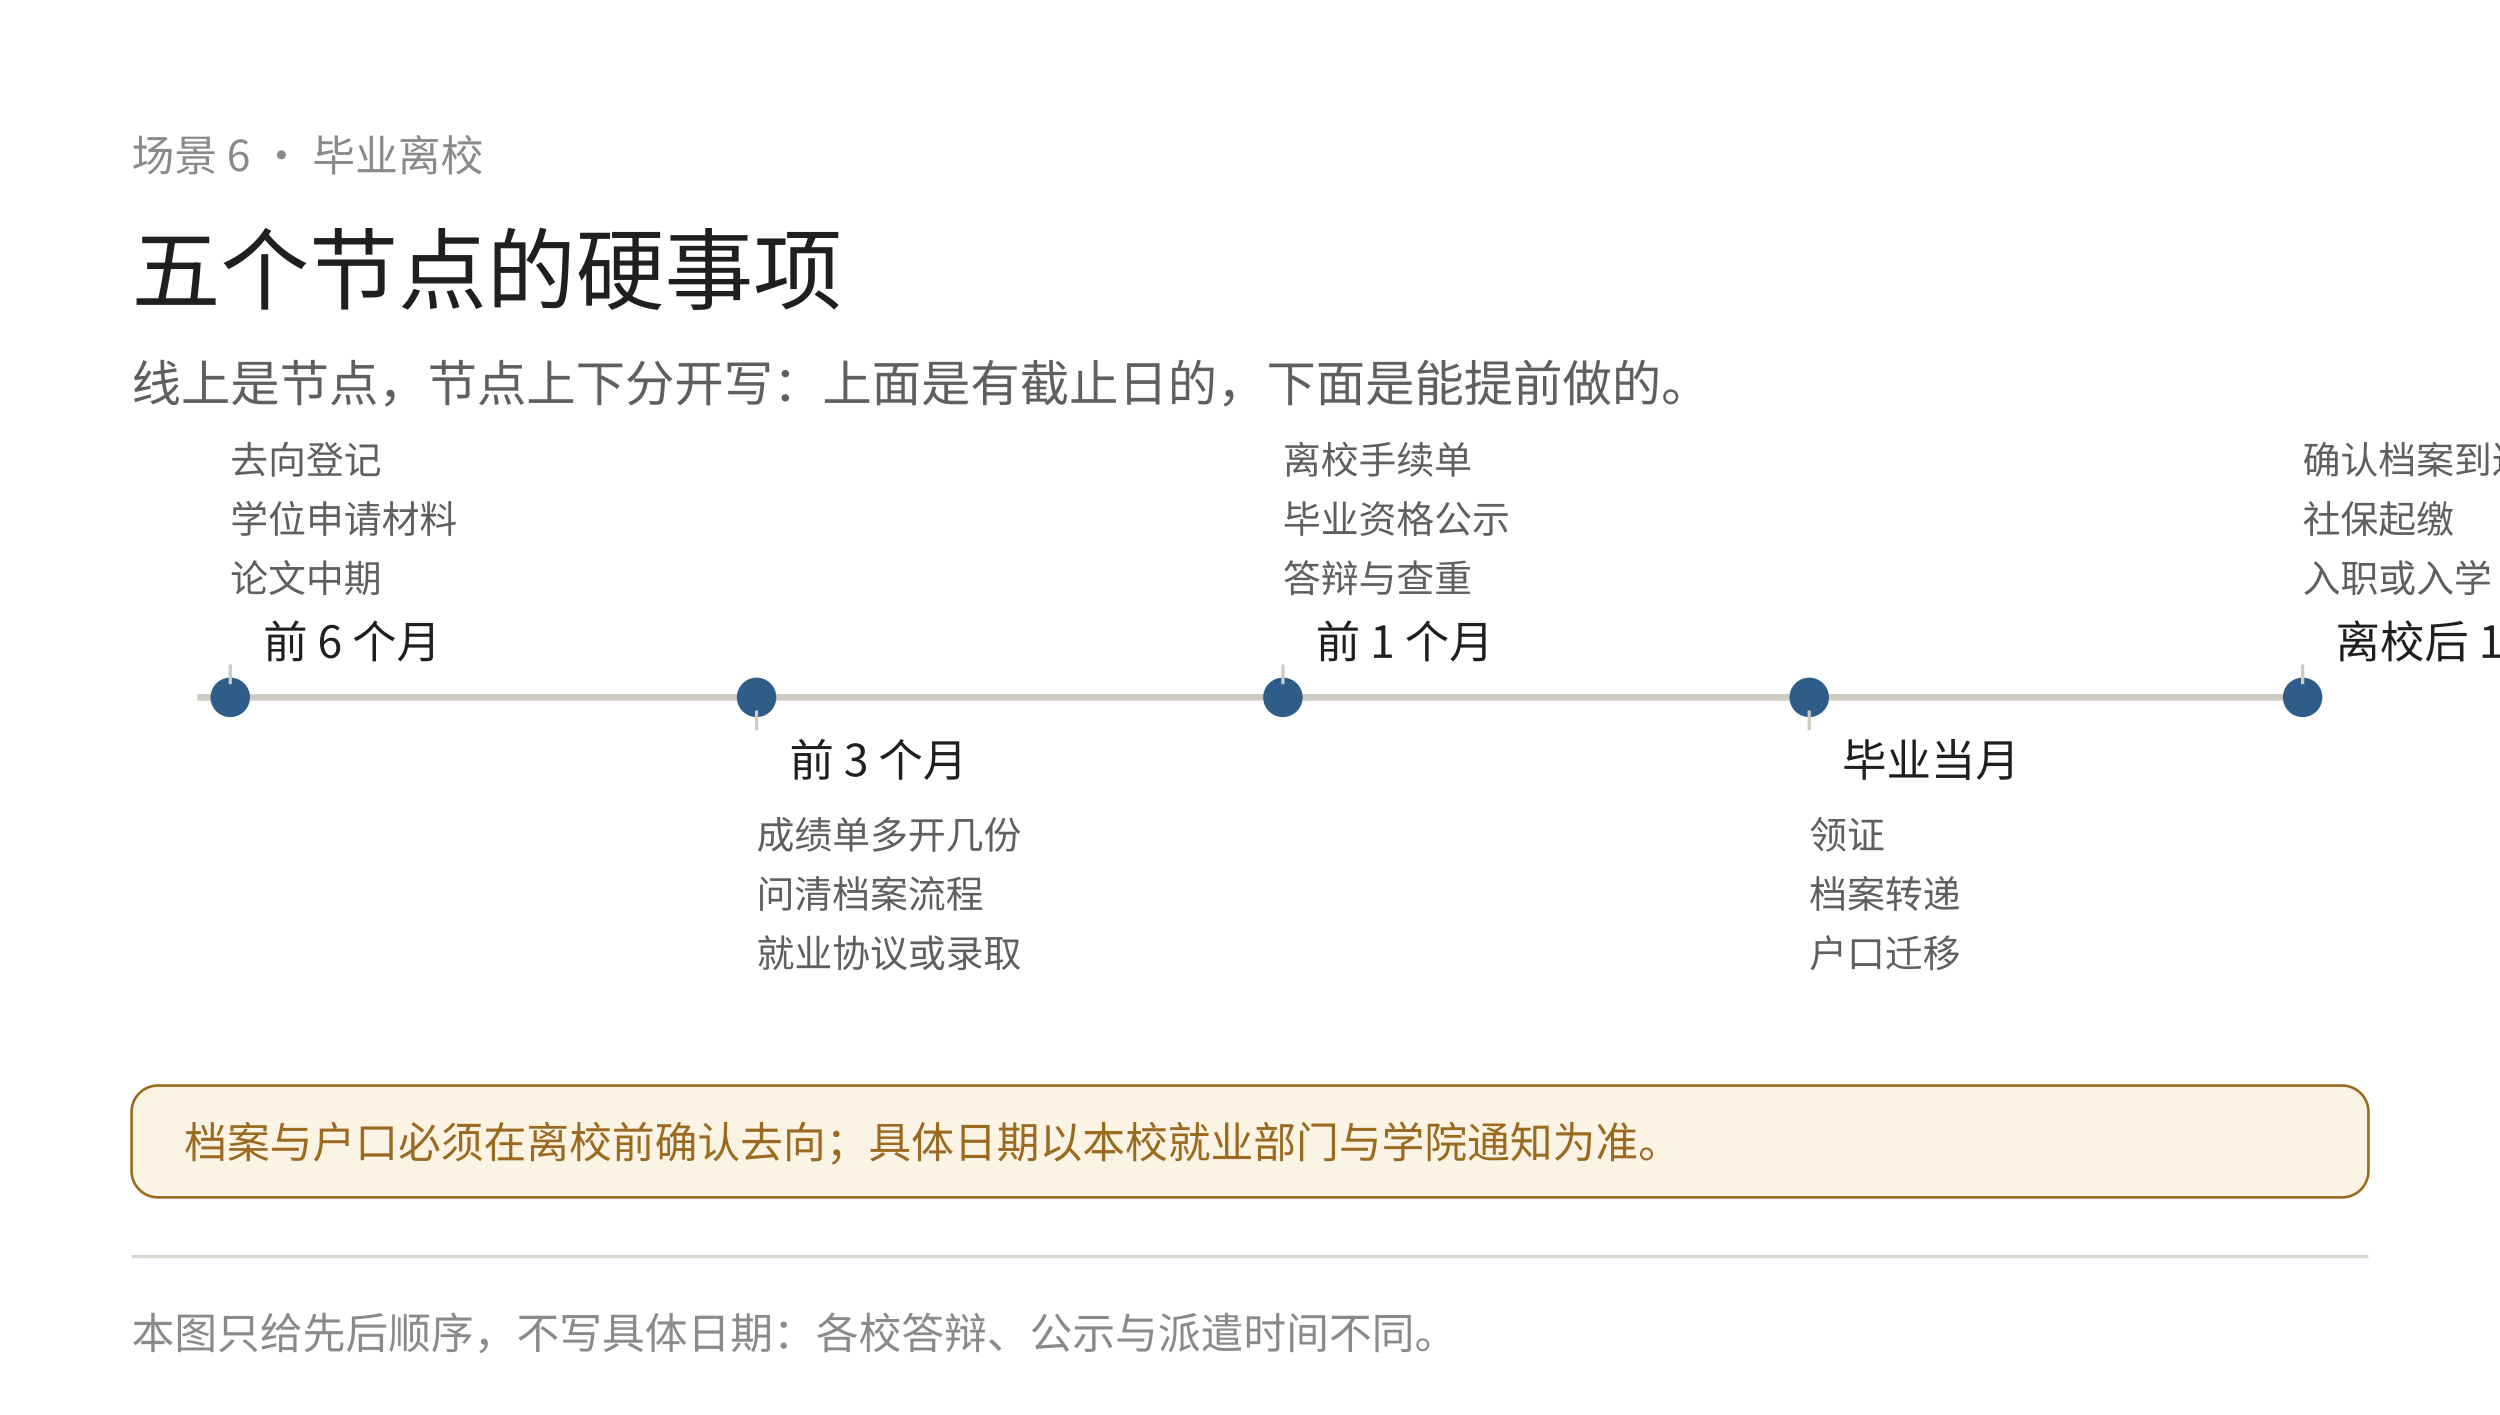
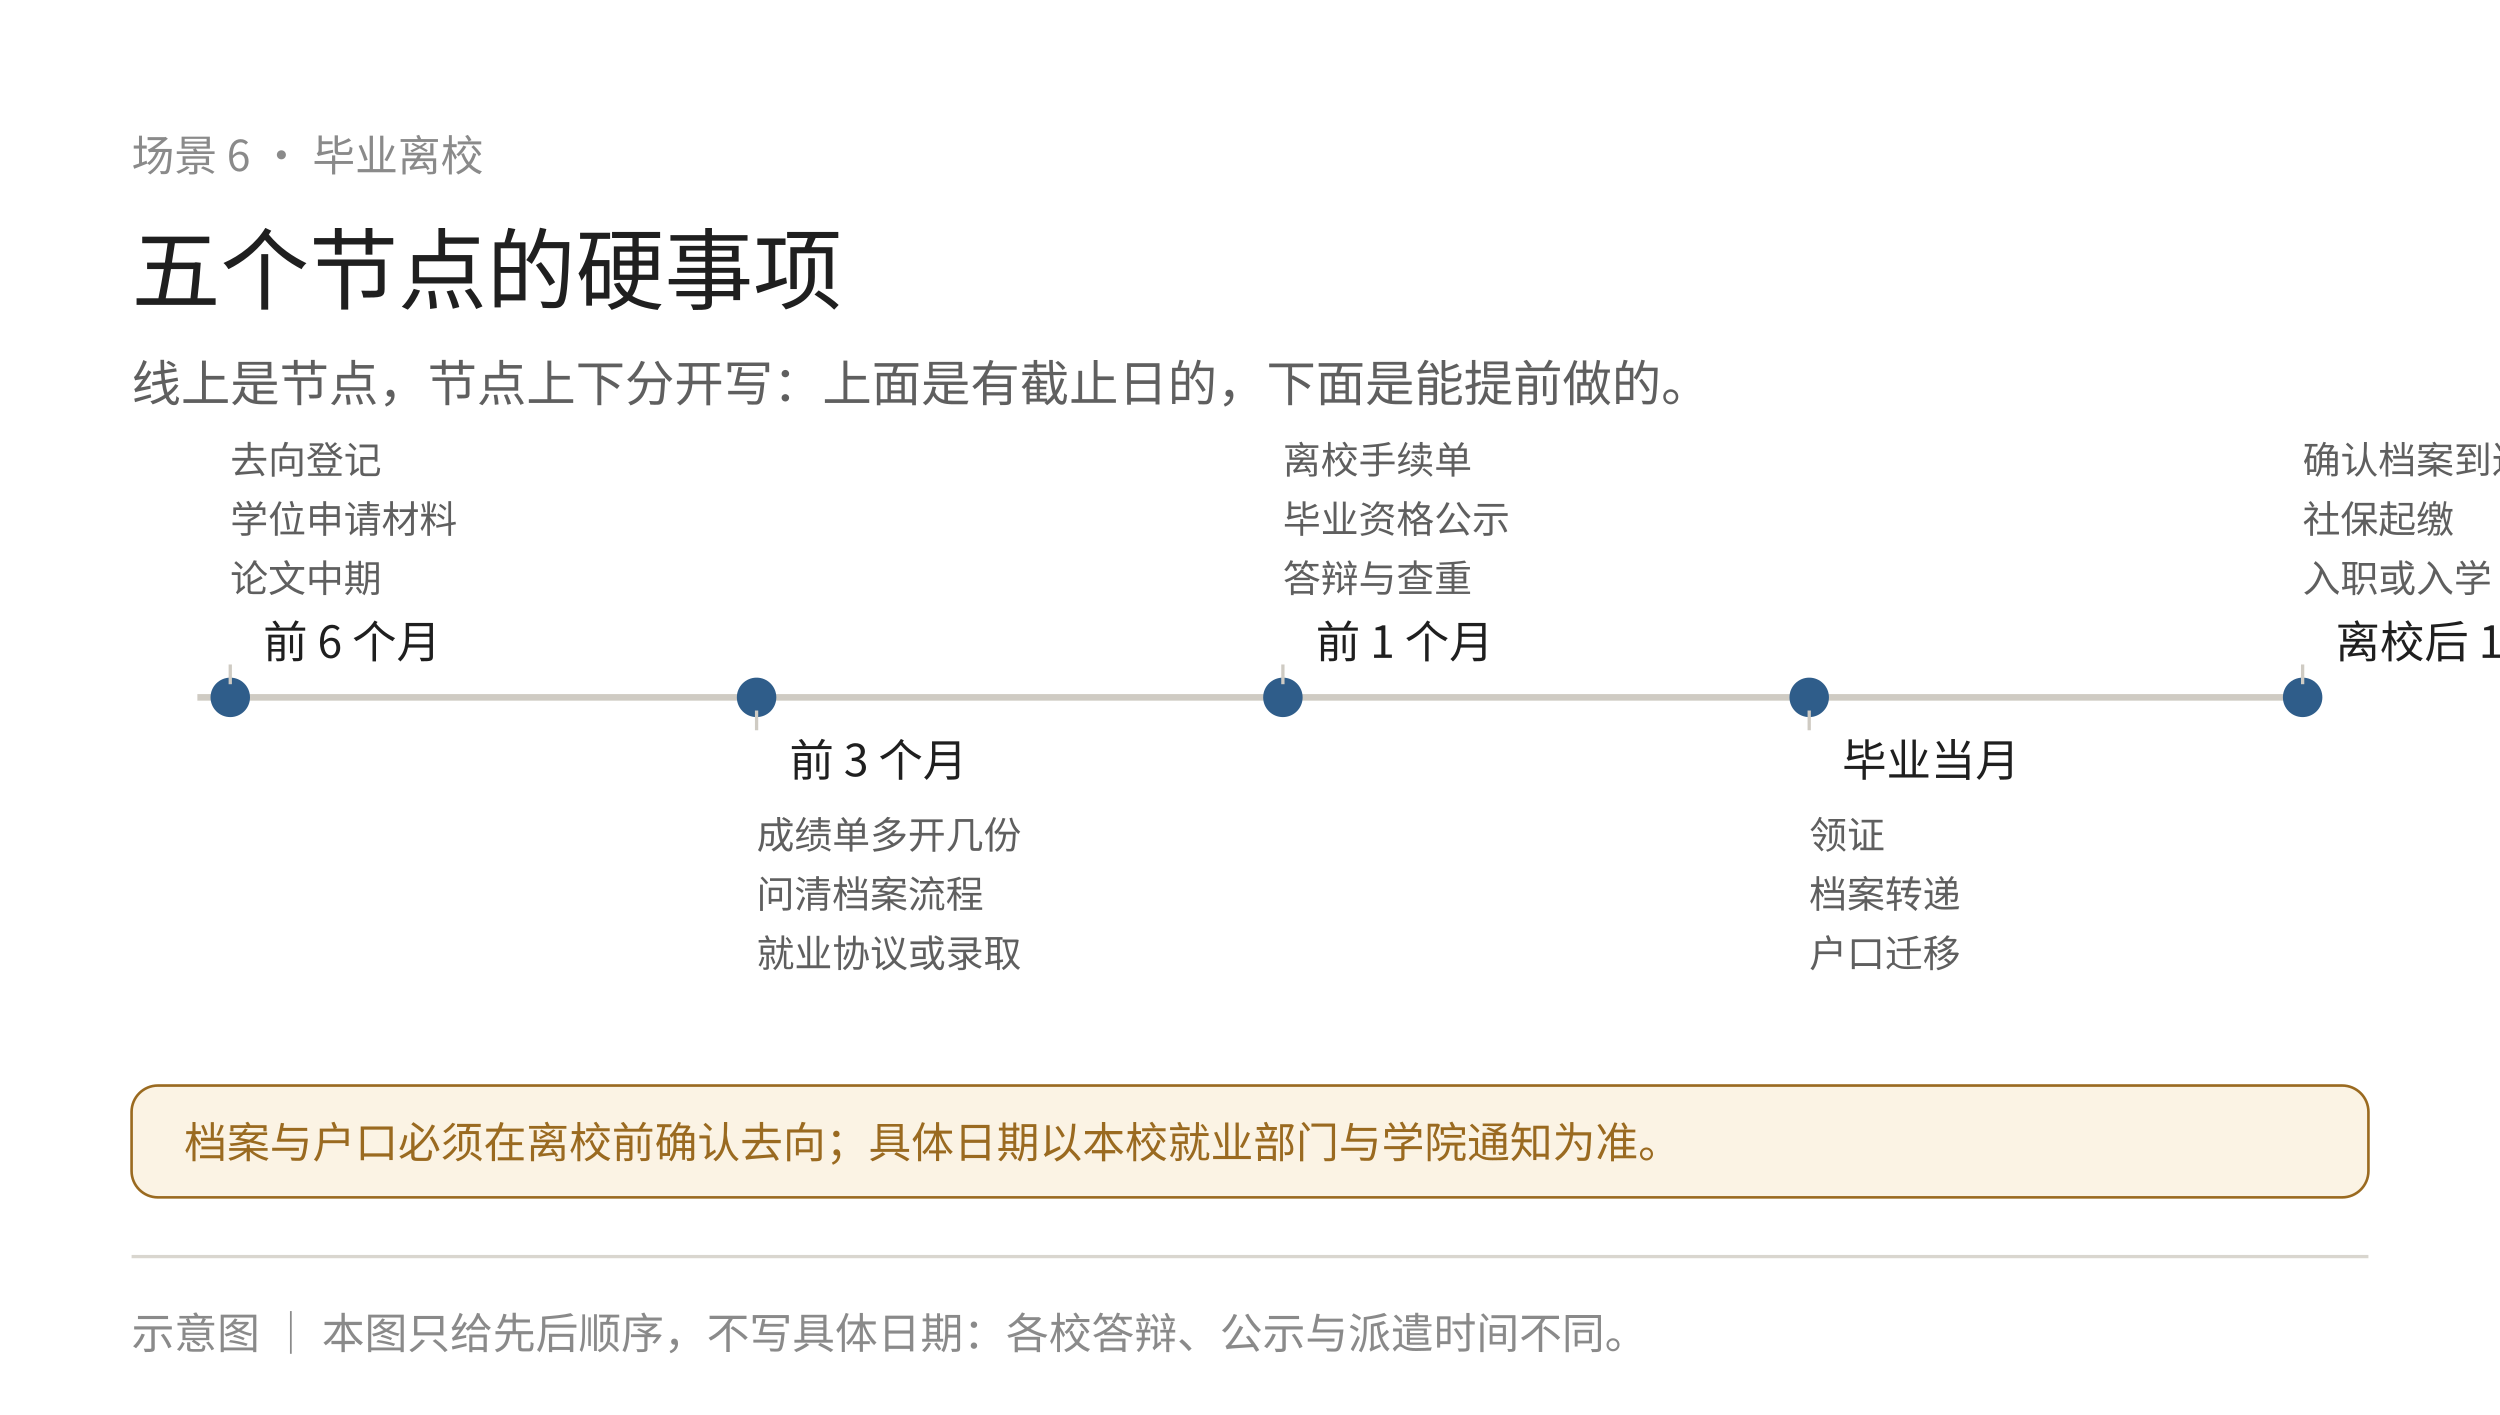
<svg xmlns="http://www.w3.org/2000/svg" viewBox="0 0 760 430" width="760" height="430" font-family="PingFang SC, Noto Sans CJK SC, Source Han Sans SC, Microsoft YaHei, sans-serif">
  <defs>
    <marker id="a" viewBox="0 0 10 10" refX="8" refY="5" markerWidth="6" markerHeight="6" orient="auto-start-reverse">
      <path d="M2 1L8 5L2 9" fill="none" stroke="#9c9c9c" stroke-width="1.4" stroke-linecap="round" stroke-linejoin="round" />
    </marker>
  </defs>
  <text x="40" y="52" font-size="13" fill="#8a8a8a" font-weight="400" text-anchor="start">场景 6 · 毕业离校</text>
  <text x="40" y="92" font-size="27" fill="#1f1f1f" font-weight="500" text-anchor="start">五个节点的硬事项</text>
  <text x="40" y="122" font-size="15" fill="#5f5f5f" font-weight="400" text-anchor="start">线上是节点，节点上下分开写：上面是有截止日的，下面是能提前做的。</text>
  <line x1="60" y1="212" x2="700" y2="212" stroke="#cfcbc3" stroke-width="2" />
  <circle cx="70" cy="212" r="6" fill="#2f5d8a" />
  <text x="80" y="200" font-size="13.5" fill="#1f1f1f" font-weight="500" text-anchor="start">前 6 个月</text>
  <text x="70" y="180" font-size="11.5" fill="#5f5f5f" font-weight="400" text-anchor="start">论文中期</text>
  <text x="70" y="162" font-size="11.5" fill="#5f5f5f" font-weight="400" text-anchor="start">学位申请材料</text>
  <text x="70" y="144" font-size="11.5" fill="#5f5f5f" font-weight="400" text-anchor="start">去向登记</text>
  <line x1="70" y1="202" x2="70" y2="208" stroke="#cfcbc3" stroke-width="1" />
  <circle cx="230" cy="212" r="6" fill="#2f5d8a" />
  <text x="240" y="236" font-size="13.5" fill="#1f1f1f" font-weight="500" text-anchor="start">前 3 个月</text>
  <text x="230" y="258" font-size="11.5" fill="#5f5f5f" font-weight="400" text-anchor="start">成绩单多开几份</text>
  <text x="230" y="276" font-size="11.5" fill="#5f5f5f" font-weight="400" text-anchor="start">问清档案流程</text>
  <text x="230" y="294" font-size="11.5" fill="#5f5f5f" font-weight="400" text-anchor="start">就业协议或录取</text>
  <line x1="230" y1="216" x2="230" y2="222" stroke="#cfcbc3" stroke-width="1" />
  <circle cx="390" cy="212" r="6" fill="#2f5d8a" />
  <text x="400" y="200" font-size="13.5" fill="#1f1f1f" font-weight="500" text-anchor="start">前 1 个月</text>
  <text x="390" y="180" font-size="11.5" fill="#5f5f5f" font-weight="400" text-anchor="start">答辩与查重</text>
  <text x="390" y="162" font-size="11.5" fill="#5f5f5f" font-weight="400" text-anchor="start">毕业资格公示</text>
  <text x="390" y="144" font-size="11.5" fill="#5f5f5f" font-weight="400" text-anchor="start">离校手续单</text>
  <line x1="390" y1="202" x2="390" y2="208" stroke="#cfcbc3" stroke-width="1" />
  <circle cx="550" cy="212" r="6" fill="#2f5d8a" />
  <text x="560" y="236" font-size="13.5" fill="#1f1f1f" font-weight="500" text-anchor="start">毕业当月</text>
  <text x="550" y="258" font-size="11.5" fill="#5f5f5f" font-weight="400" text-anchor="start">领证</text>
  <text x="550" y="276" font-size="11.5" fill="#5f5f5f" font-weight="400" text-anchor="start">档案转递</text>
  <text x="550" y="294" font-size="11.5" fill="#5f5f5f" font-weight="400" text-anchor="start">户口迁移</text>
  <line x1="550" y1="216" x2="550" y2="222" stroke="#cfcbc3" stroke-width="1" />
  <circle cx="700" cy="212" r="6" fill="#2f5d8a" />
  <text x="710" y="200" font-size="13.5" fill="#1f1f1f" font-weight="500" text-anchor="start">离校后 1 个月</text>
  <text x="700" y="180" font-size="11.5" fill="#5f5f5f" font-weight="400" text-anchor="start">入职或入学</text>
  <text x="700" y="162" font-size="11.5" fill="#5f5f5f" font-weight="400" text-anchor="start">社保起缴</text>
  <text x="700" y="144" font-size="11.5" fill="#5f5f5f" font-weight="400" text-anchor="start">确认档案到达</text>
  <line x1="700" y1="202" x2="700" y2="208" stroke="#cfcbc3" stroke-width="1" />
  <rect x="40" y="330" width="680" height="34" rx="8" fill="#fbf3e4" stroke="#9a6a20" stroke-width="0.8" />
  <text x="56" y="352" font-size="13" fill="#9a6a20" font-weight="400" text-anchor="start">档案与户口必须在离校前确认去向；具体日期以本校就业部门与学院通知为准。</text>
  <line x1="40" y1="382" x2="720" y2="382" stroke="#d9d6cf" stroke-width="1" />
-   <text x="40" y="410" font-size="13" fill="#8a8a8a" font-weight="400" text-anchor="start">本图只给先后顺序，不写具体日期：各校答辩、公示与派遣时间不同。</text>
+   <text x="40" y="410" font-size="13" fill="#8a8a8a" font-weight="400" text-anchor="start">示意图 ｜ 本图只给先后顺序，不写具体日期：各校答辩、公示与派遣时间不同。</text>
</svg>
